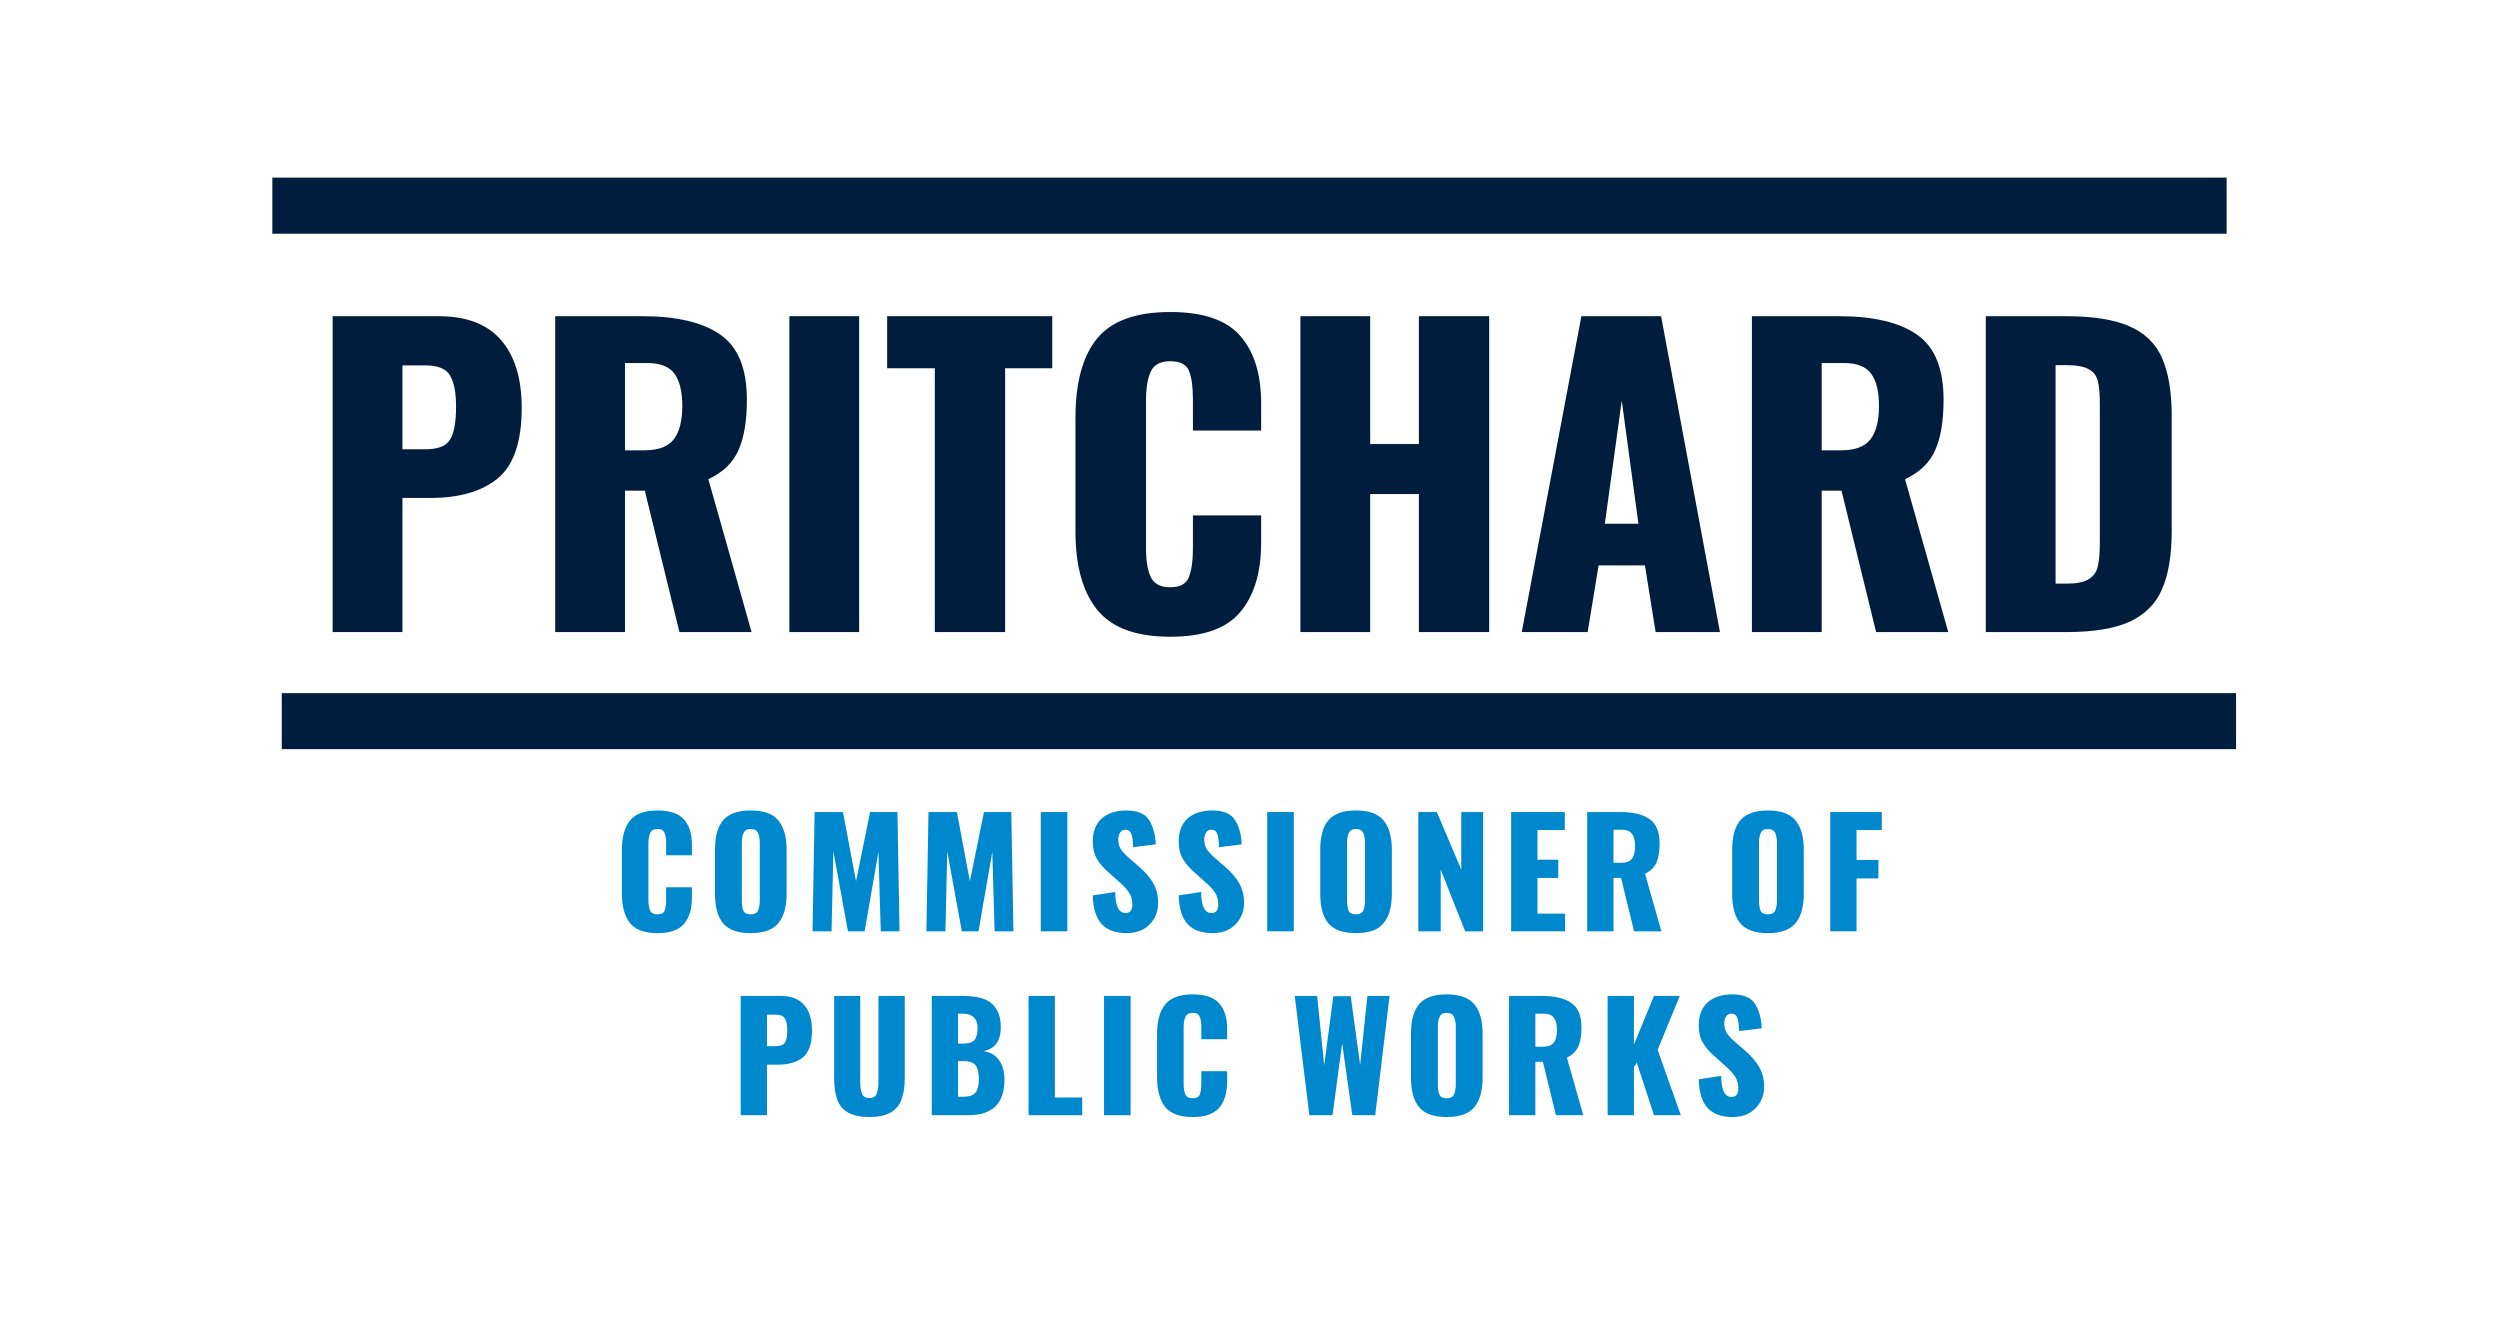
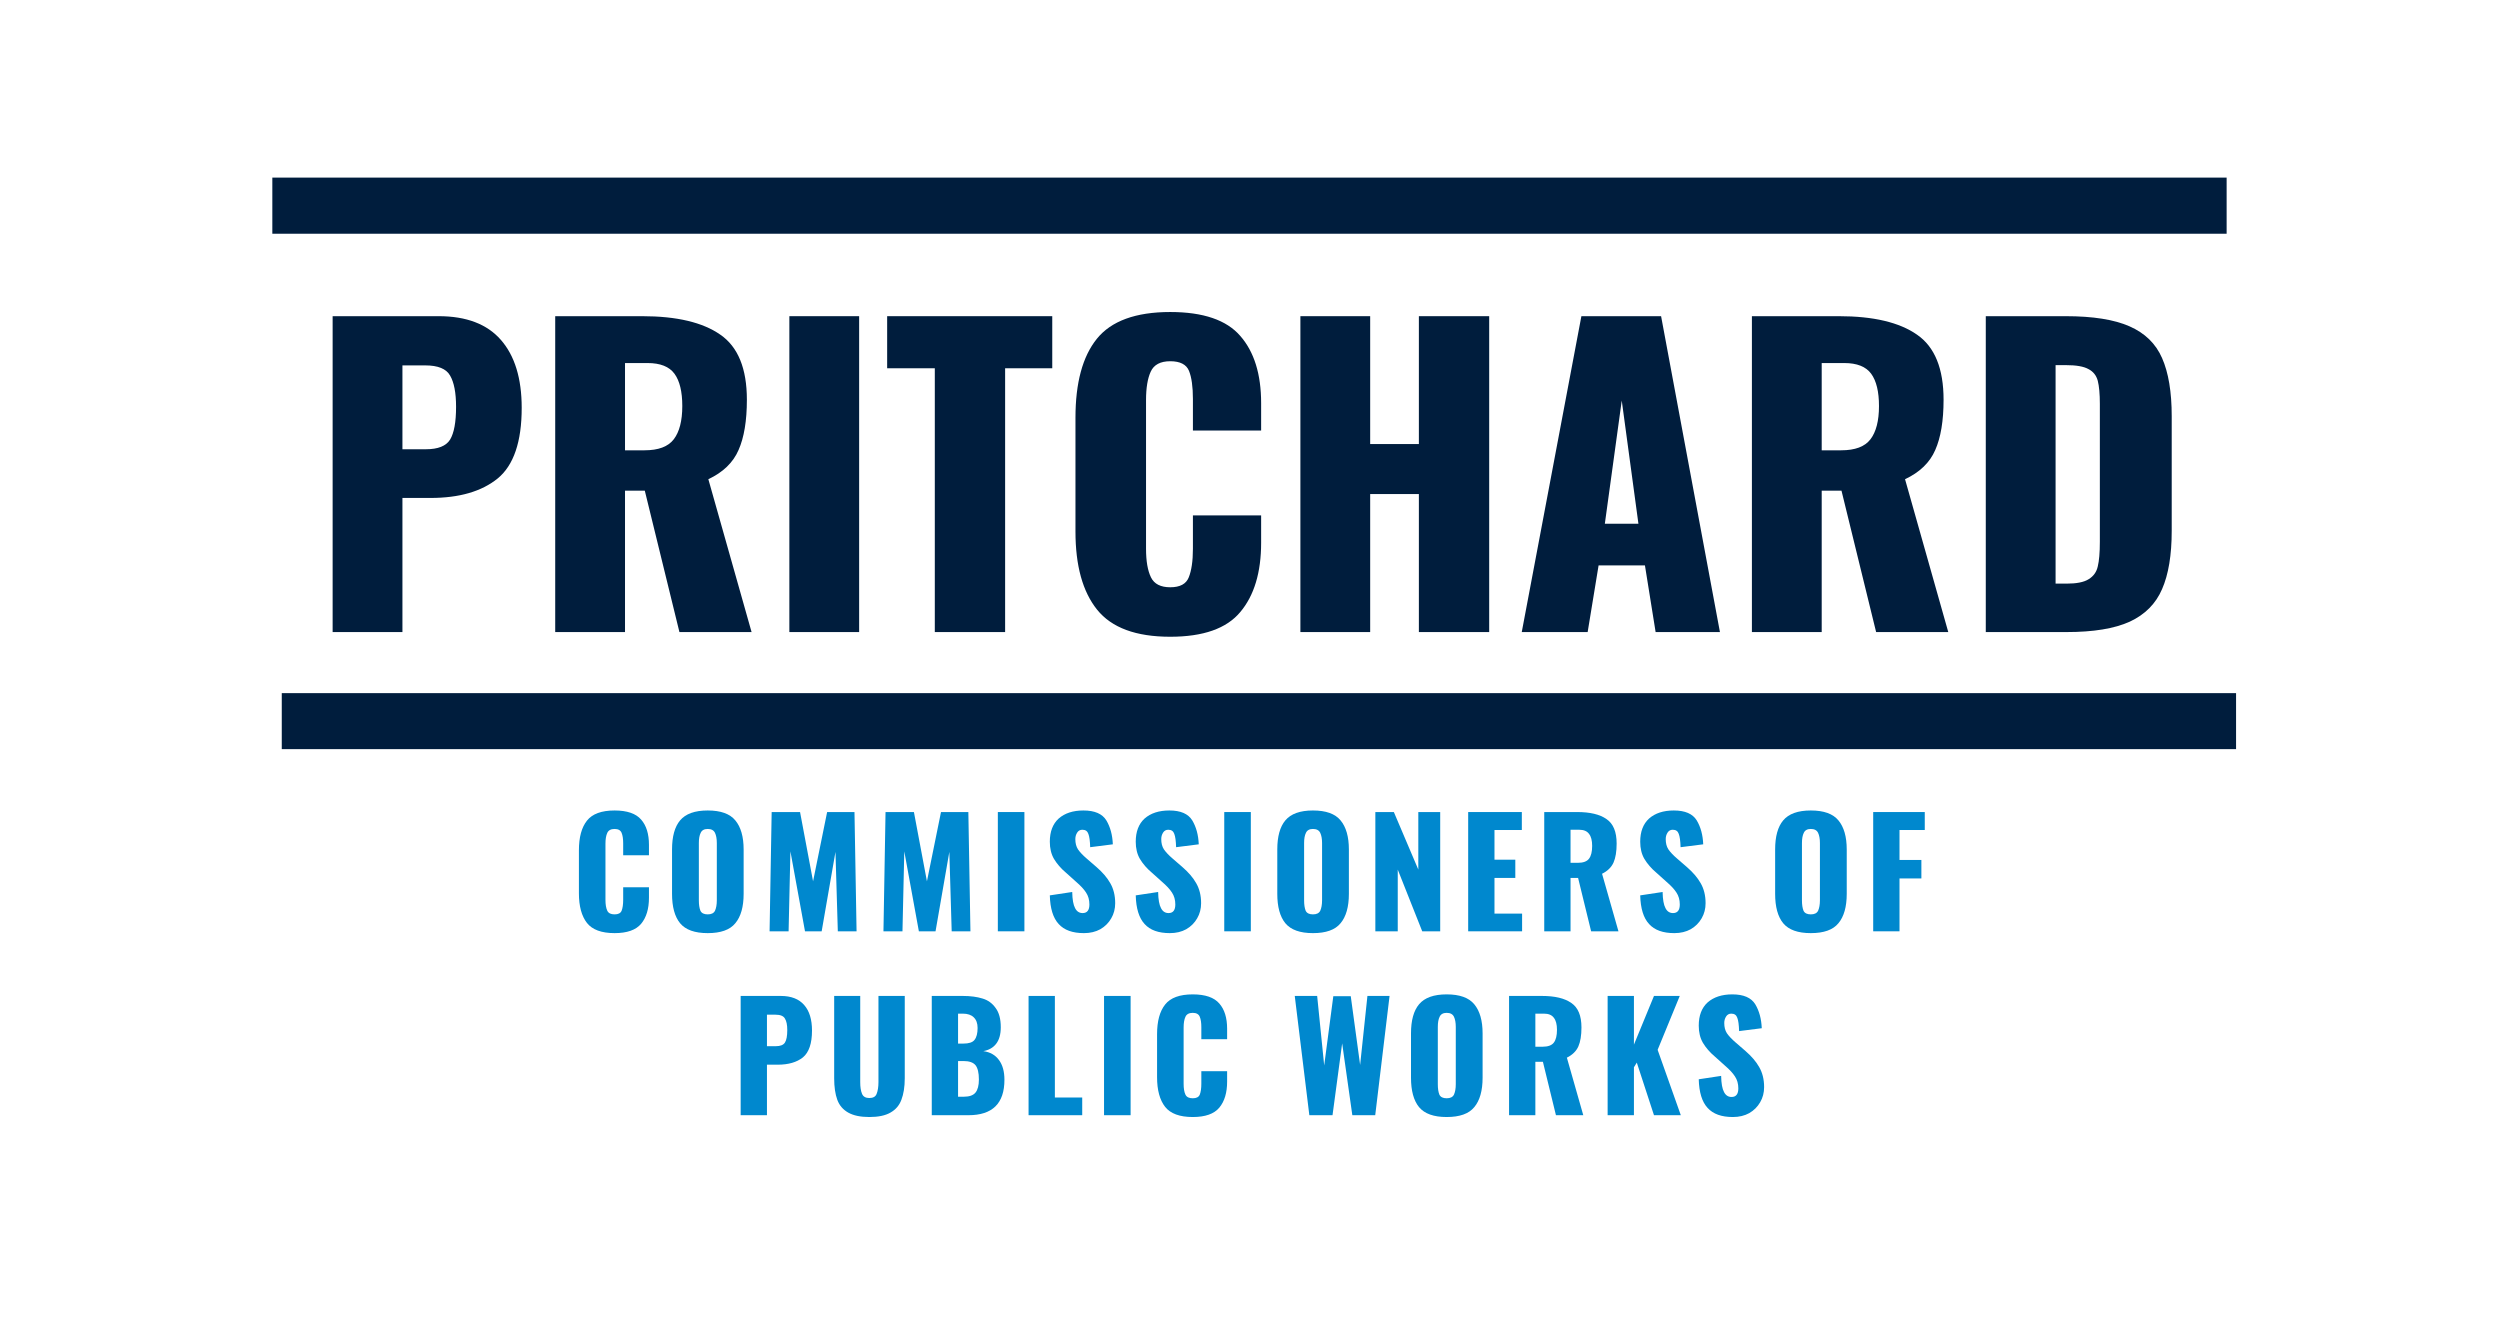
<svg xmlns="http://www.w3.org/2000/svg" width="200" zoomAndPan="magnify" viewBox="0 0 150 79.5" height="106" preserveAspectRatio="xMidYMid meet" version="1.0">
  <defs>
    <g />
-     <clipPath id="ae2ed80fb5">
+     <clipPath id="82bd6bd21a">
      <path d="M 16.34 10.656 L 133.598 10.656 L 133.598 14.023 L 16.34 14.023 Z M 16.34 10.656 " clip-rule="nonzero" />
    </clipPath>
-     <clipPath id="c0121eec43">
+     <clipPath id="63ea84a4cb">
      <path d="M 16.906 41.586 L 134.164 41.586 L 134.164 44.949 L 16.906 44.949 Z M 16.906 41.586 " clip-rule="nonzero" />
    </clipPath>
  </defs>
  <g fill="#001d3d" fill-opacity="1">
    <g transform="translate(18.55206, 37.92395)">
      <g>
        <path d="M 1.406 -18.953 L 7.766 -18.953 C 9.43 -18.953 10.676 -18.477 11.5 -17.531 C 12.332 -16.582 12.75 -15.223 12.75 -13.453 C 12.75 -11.422 12.27 -10.008 11.312 -9.219 C 10.352 -8.438 9.008 -8.047 7.281 -8.047 L 5.594 -8.047 L 5.594 0 L 1.406 0 Z M 7 -10.969 C 7.727 -10.969 8.211 -11.16 8.453 -11.547 C 8.691 -11.941 8.812 -12.598 8.812 -13.516 C 8.812 -14.359 8.691 -14.984 8.453 -15.391 C 8.223 -15.797 7.727 -16 6.969 -16 L 5.594 -16 L 5.594 -10.969 Z M 7 -10.969 " />
      </g>
    </g>
  </g>
  <g fill="#001d3d" fill-opacity="1">
    <g transform="translate(31.90667, 37.92395)">
      <g>
        <path d="M 1.406 -18.953 L 6.625 -18.953 C 8.695 -18.953 10.258 -18.582 11.312 -17.844 C 12.375 -17.113 12.906 -15.812 12.906 -13.938 C 12.906 -12.676 12.738 -11.672 12.406 -10.922 C 12.082 -10.172 11.477 -9.586 10.594 -9.172 L 13.188 0 L 8.859 0 L 6.781 -8.484 L 5.594 -8.484 L 5.594 0 L 1.406 0 Z M 6.766 -10.906 C 7.598 -10.906 8.18 -11.125 8.516 -11.562 C 8.859 -12.008 9.031 -12.676 9.031 -13.562 C 9.031 -14.426 8.875 -15.07 8.562 -15.5 C 8.25 -15.926 7.711 -16.141 6.953 -16.141 L 5.594 -16.141 L 5.594 -10.906 Z M 6.766 -10.906 " />
      </g>
    </g>
  </g>
  <g fill="#001d3d" fill-opacity="1">
    <g transform="translate(45.93954, 37.92395)">
      <g>
        <path d="M 1.422 -18.953 L 5.609 -18.953 L 5.609 0 L 1.422 0 Z M 1.422 -18.953 " />
      </g>
    </g>
  </g>
  <g fill="#001d3d" fill-opacity="1">
    <g transform="translate(52.97936, 37.92395)">
      <g>
        <path d="M 3.109 -15.828 L 0.25 -15.828 L 0.25 -18.953 L 10.156 -18.953 L 10.156 -15.828 L 7.328 -15.828 L 7.328 0 L 3.109 0 Z M 3.109 -15.828 " />
      </g>
    </g>
  </g>
  <g fill="#001d3d" fill-opacity="1">
    <g transform="translate(63.38707, 37.92395)">
      <g>
        <path d="M 6.828 0.281 C 4.773 0.281 3.312 -0.258 2.438 -1.344 C 1.57 -2.426 1.141 -3.988 1.141 -6.031 L 1.141 -12.859 C 1.141 -14.953 1.566 -16.531 2.422 -17.594 C 3.285 -18.664 4.754 -19.203 6.828 -19.203 C 8.805 -19.203 10.207 -18.723 11.031 -17.766 C 11.863 -16.816 12.281 -15.473 12.281 -13.734 L 12.281 -12.094 L 8.188 -12.094 L 8.188 -13.984 C 8.188 -14.723 8.109 -15.285 7.953 -15.672 C 7.797 -16.055 7.422 -16.25 6.828 -16.25 C 6.234 -16.25 5.844 -16.039 5.656 -15.625 C 5.469 -15.219 5.375 -14.648 5.375 -13.922 L 5.375 -5 C 5.375 -4.258 5.473 -3.688 5.672 -3.281 C 5.867 -2.883 6.254 -2.688 6.828 -2.688 C 7.41 -2.688 7.781 -2.883 7.938 -3.281 C 8.102 -3.688 8.188 -4.258 8.188 -5 L 8.188 -7 L 12.281 -7 L 12.281 -5.359 C 12.281 -3.578 11.863 -2.191 11.031 -1.203 C 10.207 -0.211 8.805 0.281 6.828 0.281 Z M 6.828 0.281 " />
      </g>
    </g>
  </g>
  <g fill="#001d3d" fill-opacity="1">
    <g transform="translate(76.55458, 37.92395)">
      <g>
        <path d="M 1.469 -18.953 L 5.656 -18.953 L 5.656 -11.281 L 8.578 -11.281 L 8.578 -18.953 L 12.797 -18.953 L 12.797 0 L 8.578 0 L 8.578 -8.281 L 5.656 -8.281 L 5.656 0 L 1.469 0 Z M 1.469 -18.953 " />
      </g>
    </g>
  </g>
  <g fill="#001d3d" fill-opacity="1">
    <g transform="translate(90.82133, 37.92395)">
      <g>
        <path d="M 4.062 -18.953 L 8.844 -18.953 L 12.375 0 L 8.516 0 L 7.875 -4 L 5.094 -4 L 4.438 0 L 0.484 0 Z M 7.484 -6.5 L 6.484 -13.891 L 5.469 -6.5 Z M 7.484 -6.5 " />
      </g>
    </g>
  </g>
  <g fill="#001d3d" fill-opacity="1">
    <g transform="translate(103.7082, 37.92395)">
      <g>
        <path d="M 1.406 -18.953 L 6.625 -18.953 C 8.695 -18.953 10.258 -18.582 11.312 -17.844 C 12.375 -17.113 12.906 -15.812 12.906 -13.938 C 12.906 -12.676 12.738 -11.672 12.406 -10.922 C 12.082 -10.172 11.477 -9.586 10.594 -9.172 L 13.188 0 L 8.859 0 L 6.781 -8.484 L 5.594 -8.484 L 5.594 0 L 1.406 0 Z M 6.766 -10.906 C 7.598 -10.906 8.18 -11.125 8.516 -11.562 C 8.859 -12.008 9.031 -12.676 9.031 -13.562 C 9.031 -14.426 8.875 -15.07 8.562 -15.5 C 8.25 -15.926 7.711 -16.141 6.953 -16.141 L 5.594 -16.141 L 5.594 -10.906 Z M 6.766 -10.906 " />
      </g>
    </g>
  </g>
  <g fill="#001d3d" fill-opacity="1">
    <g transform="translate(117.741, 37.92395)">
      <g>
        <path d="M 1.406 -18.953 L 6.203 -18.953 C 7.836 -18.953 9.113 -18.75 10.031 -18.344 C 10.957 -17.938 11.609 -17.301 11.984 -16.438 C 12.367 -15.57 12.562 -14.41 12.562 -12.953 L 12.562 -6.078 C 12.562 -4.617 12.367 -3.453 11.984 -2.578 C 11.609 -1.703 10.961 -1.051 10.047 -0.625 C 9.129 -0.207 7.863 0 6.25 0 L 1.406 0 Z M 6.25 -2.906 C 6.852 -2.906 7.297 -2.992 7.578 -3.172 C 7.867 -3.348 8.051 -3.602 8.125 -3.938 C 8.207 -4.27 8.25 -4.766 8.25 -5.422 L 8.25 -13.688 C 8.25 -14.289 8.207 -14.754 8.125 -15.078 C 8.039 -15.398 7.852 -15.633 7.562 -15.781 C 7.281 -15.938 6.832 -16.016 6.219 -16.016 L 5.594 -16.016 L 5.594 -2.906 Z M 6.25 -2.906 " />
      </g>
    </g>
  </g>
  <g fill="#0088ce" fill-opacity="1">
-     <g transform="translate(36.87419, 55.87851)">
+     <g transform="translate(34.29673, 55.87851)">
      <g>
        <path d="M 2.578 0.109 C 1.797 0.109 1.242 -0.094 0.922 -0.5 C 0.598 -0.914 0.438 -1.508 0.438 -2.281 L 0.438 -4.859 C 0.438 -5.641 0.598 -6.234 0.922 -6.641 C 1.242 -7.047 1.797 -7.25 2.578 -7.25 C 3.328 -7.25 3.859 -7.066 4.172 -6.703 C 4.484 -6.348 4.641 -5.844 4.641 -5.188 L 4.641 -4.562 L 3.094 -4.562 L 3.094 -5.281 C 3.094 -5.551 3.062 -5.758 3 -5.906 C 2.938 -6.062 2.797 -6.141 2.578 -6.141 C 2.359 -6.141 2.211 -6.062 2.141 -5.906 C 2.066 -5.75 2.031 -5.531 2.031 -5.25 L 2.031 -1.891 C 2.031 -1.609 2.066 -1.391 2.141 -1.234 C 2.211 -1.086 2.359 -1.016 2.578 -1.016 C 2.797 -1.016 2.938 -1.086 3 -1.234 C 3.062 -1.391 3.094 -1.609 3.094 -1.891 L 3.094 -2.641 L 4.641 -2.641 L 4.641 -2.016 C 4.641 -1.348 4.484 -0.828 4.172 -0.453 C 3.859 -0.078 3.328 0.109 2.578 0.109 Z M 2.578 0.109 " />
      </g>
    </g>
  </g>
  <g fill="#0088ce" fill-opacity="1">
-     <g transform="translate(42.46178, 55.87851)">
-       <g>
-         <path d="M 2.578 0.109 C 1.805 0.109 1.254 -0.086 0.922 -0.484 C 0.598 -0.879 0.438 -1.469 0.438 -2.25 L 0.438 -4.906 C 0.438 -5.688 0.598 -6.27 0.922 -6.656 C 1.254 -7.051 1.805 -7.25 2.578 -7.25 C 3.359 -7.25 3.91 -7.051 4.234 -6.656 C 4.566 -6.258 4.734 -5.676 4.734 -4.906 L 4.734 -2.25 C 4.734 -1.469 4.566 -0.879 4.234 -0.484 C 3.91 -0.086 3.359 0.109 2.578 0.109 Z M 2.578 -1.016 C 2.797 -1.016 2.941 -1.086 3.016 -1.234 C 3.086 -1.391 3.125 -1.598 3.125 -1.859 L 3.125 -5.297 C 3.125 -5.555 3.086 -5.758 3.016 -5.906 C 2.941 -6.062 2.797 -6.141 2.578 -6.141 C 2.367 -6.141 2.227 -6.062 2.156 -5.906 C 2.082 -5.758 2.047 -5.555 2.047 -5.297 L 2.047 -1.859 C 2.047 -1.598 2.078 -1.391 2.141 -1.234 C 2.211 -1.086 2.359 -1.016 2.578 -1.016 Z M 2.578 -1.016 " />
-       </g>
-     </g>
-   </g>
-   <g fill="#0088ce" fill-opacity="1">
-     <g transform="translate(48.25239, 55.87851)">
+     <g transform="translate(39.88432, 55.87851)">
+       <g>
+         <path d="M 2.578 0.109 C 1.805 0.109 1.254 -0.086 0.922 -0.484 C 0.598 -0.879 0.438 -1.469 0.438 -2.25 L 0.438 -4.906 C 0.438 -5.688 0.598 -6.27 0.922 -6.656 C 1.254 -7.051 1.805 -7.25 2.578 -7.25 C 3.359 -7.25 3.91 -7.051 4.234 -6.656 C 4.566 -6.258 4.734 -5.676 4.734 -4.906 L 4.734 -2.25 C 4.734 -1.469 4.566 -0.879 4.234 -0.484 C 3.91 -0.086 3.359 0.109 2.578 0.109 Z M 2.578 -1.016 C 2.797 -1.016 2.941 -1.086 3.016 -1.234 C 3.086 -1.391 3.125 -1.598 3.125 -1.859 L 3.125 -5.297 C 3.125 -5.555 3.086 -5.758 3.016 -5.906 C 2.941 -6.062 2.797 -6.141 2.578 -6.141 C 2.367 -6.141 2.227 -6.062 2.156 -5.906 C 2.082 -5.758 2.047 -5.555 2.047 -5.297 L 2.047 -1.859 C 2.047 -1.598 2.078 -1.391 2.141 -1.234 C 2.211 -1.086 2.359 -1.016 2.578 -1.016 Z M 2.578 -1.016 " />
+       </g>
+     </g>
+   </g>
+   <g fill="#0088ce" fill-opacity="1">
+     <g transform="translate(45.67494, 55.87851)">
      <g>
        <path d="M 0.625 -7.156 L 2.328 -7.156 L 3.109 -3 L 3.953 -7.156 L 5.594 -7.156 L 5.719 0 L 4.594 0 L 4.453 -4.766 L 3.625 0 L 2.625 0 L 1.75 -4.797 L 1.641 0 L 0.5 0 Z M 0.625 -7.156 " />
      </g>
    </g>
  </g>
  <g fill="#0088ce" fill-opacity="1">
-     <g transform="translate(55.08461, 55.87851)">
+     <g transform="translate(52.50716, 55.87851)">
      <g>
        <path d="M 0.625 -7.156 L 2.328 -7.156 L 3.109 -3 L 3.953 -7.156 L 5.594 -7.156 L 5.719 0 L 4.594 0 L 4.453 -4.766 L 3.625 0 L 2.625 0 L 1.75 -4.797 L 1.641 0 L 0.5 0 Z M 0.625 -7.156 " />
      </g>
    </g>
  </g>
  <g fill="#0088ce" fill-opacity="1">
-     <g transform="translate(61.91683, 55.87851)">
+     <g transform="translate(59.33937, 55.87851)">
      <g>
        <path d="M 0.531 -7.156 L 2.125 -7.156 L 2.125 0 L 0.531 0 Z M 0.531 -7.156 " />
      </g>
    </g>
  </g>
  <g fill="#0088ce" fill-opacity="1">
-     <g transform="translate(65.1917, 55.87851)">
-       <g>
-         <path d="M 2.422 0.109 C 1.742 0.109 1.238 -0.07 0.906 -0.438 C 0.57 -0.801 0.395 -1.375 0.375 -2.156 L 1.719 -2.359 C 1.727 -1.91 1.785 -1.586 1.891 -1.391 C 1.992 -1.191 2.145 -1.094 2.344 -1.094 C 2.613 -1.094 2.75 -1.266 2.75 -1.609 C 2.75 -1.891 2.68 -2.129 2.547 -2.328 C 2.422 -2.523 2.223 -2.738 1.953 -2.969 L 1.344 -3.516 C 1.039 -3.773 0.801 -4.051 0.625 -4.344 C 0.457 -4.633 0.375 -4.977 0.375 -5.375 C 0.375 -5.977 0.551 -6.441 0.906 -6.766 C 1.27 -7.086 1.766 -7.25 2.391 -7.25 C 3.066 -7.25 3.523 -7.051 3.766 -6.656 C 4.004 -6.258 4.133 -5.781 4.156 -5.219 L 2.797 -5.047 C 2.785 -5.422 2.75 -5.688 2.688 -5.844 C 2.633 -6.008 2.516 -6.094 2.328 -6.094 C 2.191 -6.094 2.086 -6.035 2.016 -5.922 C 1.941 -5.805 1.906 -5.676 1.906 -5.531 C 1.906 -5.289 1.957 -5.086 2.062 -4.922 C 2.176 -4.754 2.352 -4.566 2.594 -4.359 L 3.188 -3.844 C 3.539 -3.539 3.812 -3.223 4 -2.891 C 4.195 -2.555 4.297 -2.156 4.297 -1.688 C 4.297 -1.352 4.219 -1.051 4.062 -0.781 C 3.906 -0.508 3.688 -0.289 3.406 -0.125 C 3.125 0.031 2.797 0.109 2.422 0.109 Z M 2.422 0.109 " />
-       </g>
-     </g>
-   </g>
-   <g fill="#0088ce" fill-opacity="1">
-     <g transform="translate(70.34676, 55.87851)">
-       <g>
-         <path d="M 2.422 0.109 C 1.742 0.109 1.238 -0.07 0.906 -0.438 C 0.57 -0.801 0.395 -1.375 0.375 -2.156 L 1.719 -2.359 C 1.727 -1.91 1.785 -1.586 1.891 -1.391 C 1.992 -1.191 2.145 -1.094 2.344 -1.094 C 2.613 -1.094 2.75 -1.266 2.75 -1.609 C 2.75 -1.891 2.68 -2.129 2.547 -2.328 C 2.422 -2.523 2.223 -2.738 1.953 -2.969 L 1.344 -3.516 C 1.039 -3.773 0.801 -4.051 0.625 -4.344 C 0.457 -4.633 0.375 -4.977 0.375 -5.375 C 0.375 -5.977 0.551 -6.441 0.906 -6.766 C 1.27 -7.086 1.766 -7.25 2.391 -7.25 C 3.066 -7.25 3.523 -7.051 3.766 -6.656 C 4.004 -6.258 4.133 -5.781 4.156 -5.219 L 2.797 -5.047 C 2.785 -5.422 2.75 -5.688 2.688 -5.844 C 2.633 -6.008 2.516 -6.094 2.328 -6.094 C 2.191 -6.094 2.086 -6.035 2.016 -5.922 C 1.941 -5.805 1.906 -5.676 1.906 -5.531 C 1.906 -5.289 1.957 -5.086 2.062 -4.922 C 2.176 -4.754 2.352 -4.566 2.594 -4.359 L 3.188 -3.844 C 3.539 -3.539 3.812 -3.223 4 -2.891 C 4.195 -2.555 4.297 -2.156 4.297 -1.688 C 4.297 -1.352 4.219 -1.051 4.062 -0.781 C 3.906 -0.508 3.688 -0.289 3.406 -0.125 C 3.125 0.031 2.797 0.109 2.422 0.109 Z M 2.422 0.109 " />
-       </g>
-     </g>
-   </g>
-   <g fill="#0088ce" fill-opacity="1">
-     <g transform="translate(75.50182, 55.87851)">
+     <g transform="translate(62.61425, 55.87851)">
+       <g>
+         <path d="M 2.422 0.109 C 1.742 0.109 1.238 -0.07 0.906 -0.438 C 0.57 -0.801 0.395 -1.375 0.375 -2.156 L 1.719 -2.359 C 1.727 -1.91 1.785 -1.586 1.891 -1.391 C 1.992 -1.191 2.145 -1.094 2.344 -1.094 C 2.613 -1.094 2.75 -1.266 2.75 -1.609 C 2.75 -1.891 2.68 -2.129 2.547 -2.328 C 2.422 -2.523 2.223 -2.738 1.953 -2.969 L 1.344 -3.516 C 1.039 -3.773 0.801 -4.051 0.625 -4.344 C 0.457 -4.633 0.375 -4.977 0.375 -5.375 C 0.375 -5.977 0.551 -6.441 0.906 -6.766 C 1.27 -7.086 1.766 -7.25 2.391 -7.25 C 3.066 -7.25 3.523 -7.051 3.766 -6.656 C 4.004 -6.258 4.133 -5.781 4.156 -5.219 L 2.797 -5.047 C 2.785 -5.422 2.75 -5.688 2.688 -5.844 C 2.633 -6.008 2.516 -6.094 2.328 -6.094 C 2.191 -6.094 2.086 -6.035 2.016 -5.922 C 1.941 -5.805 1.906 -5.676 1.906 -5.531 C 1.906 -5.289 1.957 -5.086 2.062 -4.922 C 2.176 -4.754 2.352 -4.566 2.594 -4.359 L 3.188 -3.844 C 3.539 -3.539 3.812 -3.223 4 -2.891 C 4.195 -2.555 4.297 -2.156 4.297 -1.688 C 4.297 -1.352 4.219 -1.051 4.062 -0.781 C 3.906 -0.508 3.688 -0.289 3.406 -0.125 C 3.125 0.031 2.797 0.109 2.422 0.109 Z M 2.422 0.109 " />
+       </g>
+     </g>
+   </g>
+   <g fill="#0088ce" fill-opacity="1">
+     <g transform="translate(67.76931, 55.87851)">
+       <g>
+         <path d="M 2.422 0.109 C 1.742 0.109 1.238 -0.07 0.906 -0.438 C 0.57 -0.801 0.395 -1.375 0.375 -2.156 L 1.719 -2.359 C 1.727 -1.91 1.785 -1.586 1.891 -1.391 C 1.992 -1.191 2.145 -1.094 2.344 -1.094 C 2.613 -1.094 2.75 -1.266 2.75 -1.609 C 2.75 -1.891 2.68 -2.129 2.547 -2.328 C 2.422 -2.523 2.223 -2.738 1.953 -2.969 L 1.344 -3.516 C 1.039 -3.773 0.801 -4.051 0.625 -4.344 C 0.457 -4.633 0.375 -4.977 0.375 -5.375 C 0.375 -5.977 0.551 -6.441 0.906 -6.766 C 1.27 -7.086 1.766 -7.25 2.391 -7.25 C 3.066 -7.25 3.523 -7.051 3.766 -6.656 C 4.004 -6.258 4.133 -5.781 4.156 -5.219 L 2.797 -5.047 C 2.785 -5.422 2.75 -5.688 2.688 -5.844 C 2.633 -6.008 2.516 -6.094 2.328 -6.094 C 2.191 -6.094 2.086 -6.035 2.016 -5.922 C 1.941 -5.805 1.906 -5.676 1.906 -5.531 C 1.906 -5.289 1.957 -5.086 2.062 -4.922 C 2.176 -4.754 2.352 -4.566 2.594 -4.359 L 3.188 -3.844 C 3.539 -3.539 3.812 -3.223 4 -2.891 C 4.195 -2.555 4.297 -2.156 4.297 -1.688 C 4.297 -1.352 4.219 -1.051 4.062 -0.781 C 3.906 -0.508 3.688 -0.289 3.406 -0.125 C 3.125 0.031 2.797 0.109 2.422 0.109 Z M 2.422 0.109 " />
+       </g>
+     </g>
+   </g>
+   <g fill="#0088ce" fill-opacity="1">
+     <g transform="translate(72.92436, 55.87851)">
      <g>
        <path d="M 0.531 -7.156 L 2.125 -7.156 L 2.125 0 L 0.531 0 Z M 0.531 -7.156 " />
      </g>
    </g>
  </g>
  <g fill="#0088ce" fill-opacity="1">
-     <g transform="translate(78.7767, 55.87851)">
-       <g>
-         <path d="M 2.578 0.109 C 1.805 0.109 1.254 -0.086 0.922 -0.484 C 0.598 -0.879 0.438 -1.469 0.438 -2.25 L 0.438 -4.906 C 0.438 -5.688 0.598 -6.27 0.922 -6.656 C 1.254 -7.051 1.805 -7.25 2.578 -7.25 C 3.359 -7.25 3.91 -7.051 4.234 -6.656 C 4.566 -6.258 4.734 -5.676 4.734 -4.906 L 4.734 -2.25 C 4.734 -1.469 4.566 -0.879 4.234 -0.484 C 3.91 -0.086 3.359 0.109 2.578 0.109 Z M 2.578 -1.016 C 2.797 -1.016 2.941 -1.086 3.016 -1.234 C 3.086 -1.391 3.125 -1.598 3.125 -1.859 L 3.125 -5.297 C 3.125 -5.555 3.086 -5.758 3.016 -5.906 C 2.941 -6.062 2.797 -6.141 2.578 -6.141 C 2.367 -6.141 2.227 -6.062 2.156 -5.906 C 2.082 -5.758 2.047 -5.555 2.047 -5.297 L 2.047 -1.859 C 2.047 -1.598 2.078 -1.391 2.141 -1.234 C 2.211 -1.086 2.359 -1.016 2.578 -1.016 Z M 2.578 -1.016 " />
-       </g>
-     </g>
-   </g>
-   <g fill="#0088ce" fill-opacity="1">
-     <g transform="translate(84.56731, 55.87851)">
+     <g transform="translate(76.19924, 55.87851)">
+       <g>
+         <path d="M 2.578 0.109 C 1.805 0.109 1.254 -0.086 0.922 -0.484 C 0.598 -0.879 0.438 -1.469 0.438 -2.25 L 0.438 -4.906 C 0.438 -5.688 0.598 -6.27 0.922 -6.656 C 1.254 -7.051 1.805 -7.25 2.578 -7.25 C 3.359 -7.25 3.91 -7.051 4.234 -6.656 C 4.566 -6.258 4.734 -5.676 4.734 -4.906 L 4.734 -2.25 C 4.734 -1.469 4.566 -0.879 4.234 -0.484 C 3.91 -0.086 3.359 0.109 2.578 0.109 Z M 2.578 -1.016 C 2.797 -1.016 2.941 -1.086 3.016 -1.234 C 3.086 -1.391 3.125 -1.598 3.125 -1.859 L 3.125 -5.297 C 3.125 -5.555 3.086 -5.758 3.016 -5.906 C 2.941 -6.062 2.797 -6.141 2.578 -6.141 C 2.367 -6.141 2.227 -6.062 2.156 -5.906 C 2.082 -5.758 2.047 -5.555 2.047 -5.297 L 2.047 -1.859 C 2.047 -1.598 2.078 -1.391 2.141 -1.234 C 2.211 -1.086 2.359 -1.016 2.578 -1.016 Z M 2.578 -1.016 " />
+       </g>
+     </g>
+   </g>
+   <g fill="#0088ce" fill-opacity="1">
+     <g transform="translate(81.98986, 55.87851)">
      <g>
        <path d="M 0.531 -7.156 L 1.641 -7.156 L 3.109 -3.703 L 3.109 -7.156 L 4.422 -7.156 L 4.422 0 L 3.344 0 L 1.875 -3.703 L 1.875 0 L 0.531 0 Z M 0.531 -7.156 " />
      </g>
    </g>
  </g>
  <g fill="#0088ce" fill-opacity="1">
-     <g transform="translate(90.13725, 55.87851)">
+     <g transform="translate(87.55979, 55.87851)">
      <g>
        <path d="M 0.531 -7.156 L 3.75 -7.156 L 3.75 -6.078 L 2.109 -6.078 L 2.109 -4.297 L 3.359 -4.297 L 3.359 -3.203 L 2.109 -3.203 L 2.109 -1.062 L 3.766 -1.062 L 3.766 0 L 0.531 0 Z M 0.531 -7.156 " />
      </g>
    </g>
  </g>
  <g fill="#0088ce" fill-opacity="1">
-     <g transform="translate(94.70088, 55.87851)">
+     <g transform="translate(92.12343, 55.87851)">
      <g>
        <path d="M 0.531 -7.156 L 2.5 -7.156 C 3.281 -7.156 3.867 -7.016 4.266 -6.734 C 4.672 -6.461 4.875 -5.973 4.875 -5.266 C 4.875 -4.785 4.812 -4.406 4.688 -4.125 C 4.562 -3.844 4.332 -3.617 4 -3.453 L 4.984 0 L 3.344 0 L 2.562 -3.203 L 2.109 -3.203 L 2.109 0 L 0.531 0 Z M 2.547 -4.109 C 2.867 -4.109 3.094 -4.191 3.219 -4.359 C 3.344 -4.523 3.406 -4.781 3.406 -5.125 C 3.406 -5.445 3.344 -5.688 3.219 -5.844 C 3.102 -6.008 2.906 -6.094 2.625 -6.094 L 2.109 -6.094 L 2.109 -4.109 Z M 2.547 -4.109 " />
      </g>
    </g>
  </g>
  <g fill="#0088ce" fill-opacity="1">
-     <g transform="translate(100.6151, 55.87851)">
+     <g transform="translate(98.03763, 55.87851)">
+       <g>
+         <path d="M 2.422 0.109 C 1.742 0.109 1.238 -0.07 0.906 -0.438 C 0.57 -0.801 0.395 -1.375 0.375 -2.156 L 1.719 -2.359 C 1.727 -1.91 1.785 -1.586 1.891 -1.391 C 1.992 -1.191 2.145 -1.094 2.344 -1.094 C 2.613 -1.094 2.75 -1.266 2.75 -1.609 C 2.75 -1.891 2.68 -2.129 2.547 -2.328 C 2.422 -2.523 2.223 -2.738 1.953 -2.969 L 1.344 -3.516 C 1.039 -3.773 0.801 -4.051 0.625 -4.344 C 0.457 -4.633 0.375 -4.977 0.375 -5.375 C 0.375 -5.977 0.551 -6.441 0.906 -6.766 C 1.27 -7.086 1.766 -7.25 2.391 -7.25 C 3.066 -7.25 3.523 -7.051 3.766 -6.656 C 4.004 -6.258 4.133 -5.781 4.156 -5.219 L 2.797 -5.047 C 2.785 -5.422 2.75 -5.688 2.688 -5.844 C 2.633 -6.008 2.516 -6.094 2.328 -6.094 C 2.191 -6.094 2.086 -6.035 2.016 -5.922 C 1.941 -5.805 1.906 -5.676 1.906 -5.531 C 1.906 -5.289 1.957 -5.086 2.062 -4.922 C 2.176 -4.754 2.352 -4.566 2.594 -4.359 L 3.188 -3.844 C 3.539 -3.539 3.812 -3.223 4 -2.891 C 4.195 -2.555 4.297 -2.156 4.297 -1.688 C 4.297 -1.352 4.219 -1.051 4.062 -0.781 C 3.906 -0.508 3.688 -0.289 3.406 -0.125 C 3.125 0.031 2.797 0.109 2.422 0.109 Z M 2.422 0.109 " />
+       </g>
+     </g>
+   </g>
+   <g fill="#0088ce" fill-opacity="1">
+     <g transform="translate(103.1927, 55.87851)">
      <g />
    </g>
  </g>
  <g fill="#0088ce" fill-opacity="1">
-     <g transform="translate(103.4927, 55.87851)">
-       <g>
-         <path d="M 2.578 0.109 C 1.805 0.109 1.254 -0.086 0.922 -0.484 C 0.598 -0.879 0.438 -1.469 0.438 -2.25 L 0.438 -4.906 C 0.438 -5.688 0.598 -6.27 0.922 -6.656 C 1.254 -7.051 1.805 -7.25 2.578 -7.25 C 3.359 -7.25 3.91 -7.051 4.234 -6.656 C 4.566 -6.258 4.734 -5.676 4.734 -4.906 L 4.734 -2.25 C 4.734 -1.469 4.566 -0.879 4.234 -0.484 C 3.91 -0.086 3.359 0.109 2.578 0.109 Z M 2.578 -1.016 C 2.797 -1.016 2.941 -1.086 3.016 -1.234 C 3.086 -1.391 3.125 -1.598 3.125 -1.859 L 3.125 -5.297 C 3.125 -5.555 3.086 -5.758 3.016 -5.906 C 2.941 -6.062 2.797 -6.141 2.578 -6.141 C 2.367 -6.141 2.227 -6.062 2.156 -5.906 C 2.082 -5.758 2.047 -5.555 2.047 -5.297 L 2.047 -1.859 C 2.047 -1.598 2.078 -1.391 2.141 -1.234 C 2.211 -1.086 2.359 -1.016 2.578 -1.016 Z M 2.578 -1.016 " />
-       </g>
-     </g>
-   </g>
-   <g fill="#0088ce" fill-opacity="1">
-     <g transform="translate(109.2833, 55.87851)">
+     <g transform="translate(106.0703, 55.87851)">
+       <g>
+         <path d="M 2.578 0.109 C 1.805 0.109 1.254 -0.086 0.922 -0.484 C 0.598 -0.879 0.438 -1.469 0.438 -2.25 L 0.438 -4.906 C 0.438 -5.688 0.598 -6.27 0.922 -6.656 C 1.254 -7.051 1.805 -7.25 2.578 -7.25 C 3.359 -7.25 3.91 -7.051 4.234 -6.656 C 4.566 -6.258 4.734 -5.676 4.734 -4.906 L 4.734 -2.25 C 4.734 -1.469 4.566 -0.879 4.234 -0.484 C 3.91 -0.086 3.359 0.109 2.578 0.109 Z M 2.578 -1.016 C 2.797 -1.016 2.941 -1.086 3.016 -1.234 C 3.086 -1.391 3.125 -1.598 3.125 -1.859 L 3.125 -5.297 C 3.125 -5.555 3.086 -5.758 3.016 -5.906 C 2.941 -6.062 2.797 -6.141 2.578 -6.141 C 2.367 -6.141 2.227 -6.062 2.156 -5.906 C 2.082 -5.758 2.047 -5.555 2.047 -5.297 L 2.047 -1.859 C 2.047 -1.598 2.078 -1.391 2.141 -1.234 C 2.211 -1.086 2.359 -1.016 2.578 -1.016 Z M 2.578 -1.016 " />
+       </g>
+     </g>
+   </g>
+   <g fill="#0088ce" fill-opacity="1">
+     <g transform="translate(111.861, 55.87851)">
      <g>
        <path d="M 0.531 -7.156 L 3.625 -7.156 L 3.625 -6.078 L 2.109 -6.078 L 2.109 -4.281 L 3.422 -4.281 L 3.422 -3.172 L 2.109 -3.172 L 2.109 0 L 0.531 0 Z M 0.531 -7.156 " />
      </g>
    </g>
  </g>
  <g fill="#0088ce" fill-opacity="1">
    <g transform="translate(43.90832, 66.91243)">
      <g>
        <path d="M 0.531 -7.156 L 2.938 -7.156 C 3.562 -7.156 4.031 -6.973 4.344 -6.609 C 4.656 -6.254 4.812 -5.742 4.812 -5.078 C 4.812 -4.305 4.629 -3.77 4.266 -3.469 C 3.898 -3.176 3.395 -3.031 2.75 -3.031 L 2.109 -3.031 L 2.109 0 L 0.531 0 Z M 2.641 -4.141 C 2.91 -4.141 3.094 -4.211 3.188 -4.359 C 3.281 -4.504 3.328 -4.754 3.328 -5.109 C 3.328 -5.422 3.281 -5.648 3.188 -5.797 C 3.102 -5.953 2.914 -6.031 2.625 -6.031 L 2.109 -6.031 L 2.109 -4.141 Z M 2.641 -4.141 " />
      </g>
    </g>
  </g>
  <g fill="#0088ce" fill-opacity="1">
    <g transform="translate(49.56652, 66.91243)">
      <g>
        <path d="M 2.594 0.109 C 2.062 0.109 1.641 0.02 1.328 -0.156 C 1.016 -0.332 0.797 -0.586 0.672 -0.922 C 0.547 -1.266 0.484 -1.695 0.484 -2.219 L 0.484 -7.156 L 2.047 -7.156 L 2.047 -1.984 C 2.047 -1.691 2.082 -1.457 2.156 -1.281 C 2.227 -1.113 2.375 -1.031 2.594 -1.031 C 2.82 -1.031 2.969 -1.113 3.031 -1.281 C 3.102 -1.457 3.141 -1.691 3.141 -1.984 L 3.141 -7.156 L 4.719 -7.156 L 4.719 -2.219 C 4.719 -1.695 4.648 -1.266 4.516 -0.922 C 4.391 -0.586 4.172 -0.332 3.859 -0.156 C 3.555 0.02 3.133 0.109 2.594 0.109 Z M 2.594 0.109 " />
      </g>
    </g>
  </g>
  <g fill="#0088ce" fill-opacity="1">
    <g transform="translate(55.37479, 66.91243)">
      <g>
        <path d="M 0.531 -7.156 L 2.391 -7.156 C 2.859 -7.156 3.254 -7.102 3.578 -7 C 3.898 -6.906 4.16 -6.719 4.359 -6.438 C 4.566 -6.164 4.672 -5.781 4.672 -5.281 C 4.672 -4.852 4.578 -4.52 4.391 -4.281 C 4.211 -4.051 3.957 -3.906 3.625 -3.844 C 4.031 -3.789 4.344 -3.613 4.562 -3.312 C 4.781 -3.02 4.891 -2.625 4.891 -2.125 C 4.891 -0.707 4.172 0 2.734 0 L 0.531 0 Z M 2.422 -4.297 C 2.754 -4.297 2.977 -4.367 3.094 -4.516 C 3.219 -4.672 3.281 -4.91 3.281 -5.234 C 3.281 -5.516 3.203 -5.727 3.047 -5.875 C 2.898 -6.02 2.68 -6.094 2.391 -6.094 L 2.109 -6.094 L 2.109 -4.297 Z M 2.453 -1.109 C 2.785 -1.109 3.02 -1.191 3.156 -1.359 C 3.289 -1.523 3.359 -1.785 3.359 -2.141 C 3.359 -2.547 3.289 -2.832 3.156 -3 C 3.02 -3.164 2.781 -3.25 2.438 -3.25 L 2.109 -3.25 L 2.109 -1.109 Z M 2.453 -1.109 " />
      </g>
    </g>
  </g>
  <g fill="#0088ce" fill-opacity="1">
    <g transform="translate(61.18306, 66.91243)">
      <g>
        <path d="M 0.531 -7.156 L 2.109 -7.156 L 2.109 -1.062 L 3.75 -1.062 L 3.75 0 L 0.531 0 Z M 0.531 -7.156 " />
      </g>
    </g>
  </g>
  <g fill="#0088ce" fill-opacity="1">
    <g transform="translate(65.71139, 66.91243)">
      <g>
        <path d="M 0.531 -7.156 L 2.125 -7.156 L 2.125 0 L 0.531 0 Z M 0.531 -7.156 " />
      </g>
    </g>
  </g>
  <g fill="#0088ce" fill-opacity="1">
    <g transform="translate(68.98627, 66.91243)">
      <g>
        <path d="M 2.578 0.109 C 1.797 0.109 1.242 -0.094 0.922 -0.5 C 0.598 -0.914 0.438 -1.508 0.438 -2.281 L 0.438 -4.859 C 0.438 -5.641 0.598 -6.234 0.922 -6.641 C 1.242 -7.047 1.797 -7.25 2.578 -7.25 C 3.328 -7.25 3.859 -7.066 4.172 -6.703 C 4.484 -6.348 4.641 -5.844 4.641 -5.188 L 4.641 -4.562 L 3.094 -4.562 L 3.094 -5.281 C 3.094 -5.551 3.062 -5.758 3 -5.906 C 2.938 -6.062 2.797 -6.141 2.578 -6.141 C 2.359 -6.141 2.211 -6.062 2.141 -5.906 C 2.066 -5.75 2.031 -5.531 2.031 -5.25 L 2.031 -1.891 C 2.031 -1.609 2.066 -1.391 2.141 -1.234 C 2.211 -1.086 2.359 -1.016 2.578 -1.016 C 2.797 -1.016 2.938 -1.086 3 -1.234 C 3.062 -1.391 3.094 -1.609 3.094 -1.891 L 3.094 -2.641 L 4.641 -2.641 L 4.641 -2.016 C 4.641 -1.348 4.484 -0.828 4.172 -0.453 C 3.859 -0.078 3.328 0.109 2.578 0.109 Z M 2.578 0.109 " />
      </g>
    </g>
  </g>
  <g fill="#0088ce" fill-opacity="1">
    <g transform="translate(74.57385, 66.91243)">
      <g />
    </g>
  </g>
  <g fill="#0088ce" fill-opacity="1">
    <g transform="translate(77.4515, 66.91243)">
      <g>
        <path d="M 0.234 -7.156 L 1.578 -7.156 L 2 -2.984 L 2.547 -7.141 L 3.594 -7.141 L 4.156 -3.016 L 4.594 -7.156 L 5.922 -7.156 L 5.062 0 L 3.688 0 L 3.078 -4.312 L 2.5 0 L 1.109 0 Z M 0.234 -7.156 " />
      </g>
    </g>
  </g>
  <g fill="#0088ce" fill-opacity="1">
    <g transform="translate(84.22194, 66.91243)">
      <g>
        <path d="M 2.578 0.109 C 1.805 0.109 1.254 -0.086 0.922 -0.484 C 0.598 -0.879 0.438 -1.469 0.438 -2.25 L 0.438 -4.906 C 0.438 -5.688 0.598 -6.27 0.922 -6.656 C 1.254 -7.051 1.805 -7.25 2.578 -7.25 C 3.359 -7.25 3.91 -7.051 4.234 -6.656 C 4.566 -6.258 4.734 -5.676 4.734 -4.906 L 4.734 -2.25 C 4.734 -1.469 4.566 -0.879 4.234 -0.484 C 3.91 -0.086 3.359 0.109 2.578 0.109 Z M 2.578 -1.016 C 2.797 -1.016 2.941 -1.086 3.016 -1.234 C 3.086 -1.391 3.125 -1.598 3.125 -1.859 L 3.125 -5.297 C 3.125 -5.555 3.086 -5.758 3.016 -5.906 C 2.941 -6.062 2.797 -6.141 2.578 -6.141 C 2.367 -6.141 2.227 -6.062 2.156 -5.906 C 2.082 -5.758 2.047 -5.555 2.047 -5.297 L 2.047 -1.859 C 2.047 -1.598 2.078 -1.391 2.141 -1.234 C 2.211 -1.086 2.359 -1.016 2.578 -1.016 Z M 2.578 -1.016 " />
      </g>
    </g>
  </g>
  <g fill="#0088ce" fill-opacity="1">
    <g transform="translate(90.01255, 66.91243)">
      <g>
        <path d="M 0.531 -7.156 L 2.5 -7.156 C 3.281 -7.156 3.867 -7.016 4.266 -6.734 C 4.672 -6.461 4.875 -5.973 4.875 -5.266 C 4.875 -4.785 4.812 -4.406 4.688 -4.125 C 4.562 -3.844 4.332 -3.617 4 -3.453 L 4.984 0 L 3.344 0 L 2.562 -3.203 L 2.109 -3.203 L 2.109 0 L 0.531 0 Z M 2.547 -4.109 C 2.867 -4.109 3.094 -4.191 3.219 -4.359 C 3.344 -4.523 3.406 -4.781 3.406 -5.125 C 3.406 -5.445 3.344 -5.688 3.219 -5.844 C 3.102 -6.008 2.906 -6.094 2.625 -6.094 L 2.109 -6.094 L 2.109 -4.109 Z M 2.547 -4.109 " />
      </g>
    </g>
  </g>
  <g fill="#0088ce" fill-opacity="1">
    <g transform="translate(95.92675, 66.91243)">
      <g>
        <path d="M 0.531 -7.156 L 2.109 -7.156 L 2.109 -4.234 L 3.312 -7.156 L 4.859 -7.156 L 3.531 -3.922 L 4.922 0 L 3.312 0 L 2.281 -3.156 L 2.109 -2.875 L 2.109 0 L 0.531 0 Z M 0.531 -7.156 " />
      </g>
    </g>
  </g>
  <g fill="#0088ce" fill-opacity="1">
    <g transform="translate(101.5497, 66.91243)">
      <g>
        <path d="M 2.422 0.109 C 1.742 0.109 1.238 -0.07 0.906 -0.438 C 0.57 -0.801 0.395 -1.375 0.375 -2.156 L 1.719 -2.359 C 1.727 -1.91 1.785 -1.586 1.891 -1.391 C 1.992 -1.191 2.145 -1.094 2.344 -1.094 C 2.613 -1.094 2.75 -1.266 2.75 -1.609 C 2.75 -1.891 2.68 -2.129 2.547 -2.328 C 2.422 -2.523 2.223 -2.738 1.953 -2.969 L 1.344 -3.516 C 1.039 -3.773 0.801 -4.051 0.625 -4.344 C 0.457 -4.633 0.375 -4.977 0.375 -5.375 C 0.375 -5.977 0.551 -6.441 0.906 -6.766 C 1.27 -7.086 1.766 -7.25 2.391 -7.25 C 3.066 -7.25 3.523 -7.051 3.766 -6.656 C 4.004 -6.258 4.133 -5.781 4.156 -5.219 L 2.797 -5.047 C 2.785 -5.422 2.75 -5.688 2.688 -5.844 C 2.633 -6.008 2.516 -6.094 2.328 -6.094 C 2.191 -6.094 2.086 -6.035 2.016 -5.922 C 1.941 -5.805 1.906 -5.676 1.906 -5.531 C 1.906 -5.289 1.957 -5.086 2.062 -4.922 C 2.176 -4.754 2.352 -4.566 2.594 -4.359 L 3.188 -3.844 C 3.539 -3.539 3.812 -3.223 4 -2.891 C 4.195 -2.555 4.297 -2.156 4.297 -1.688 C 4.297 -1.352 4.219 -1.051 4.062 -0.781 C 3.906 -0.508 3.688 -0.289 3.406 -0.125 C 3.125 0.031 2.797 0.109 2.422 0.109 Z M 2.422 0.109 " />
      </g>
    </g>
  </g>
-   <g clip-path="url(#ae2ed80fb5)">
+   <g clip-path="url(#82bd6bd21a)">
    <path fill="#001d3d" d="M 16.34 10.656 L 133.598 10.656 L 133.598 14.023 L 16.34 14.023 Z M 16.34 10.656 " fill-opacity="1" fill-rule="nonzero" />
  </g>
-   <g clip-path="url(#c0121eec43)">
+   <g clip-path="url(#63ea84a4cb)">
    <path fill="#001d3d" d="M 134.164 44.949 L 16.906 44.949 L 16.906 41.586 L 134.164 41.586 Z M 134.164 44.949 " fill-opacity="1" fill-rule="nonzero" />
  </g>
</svg>
